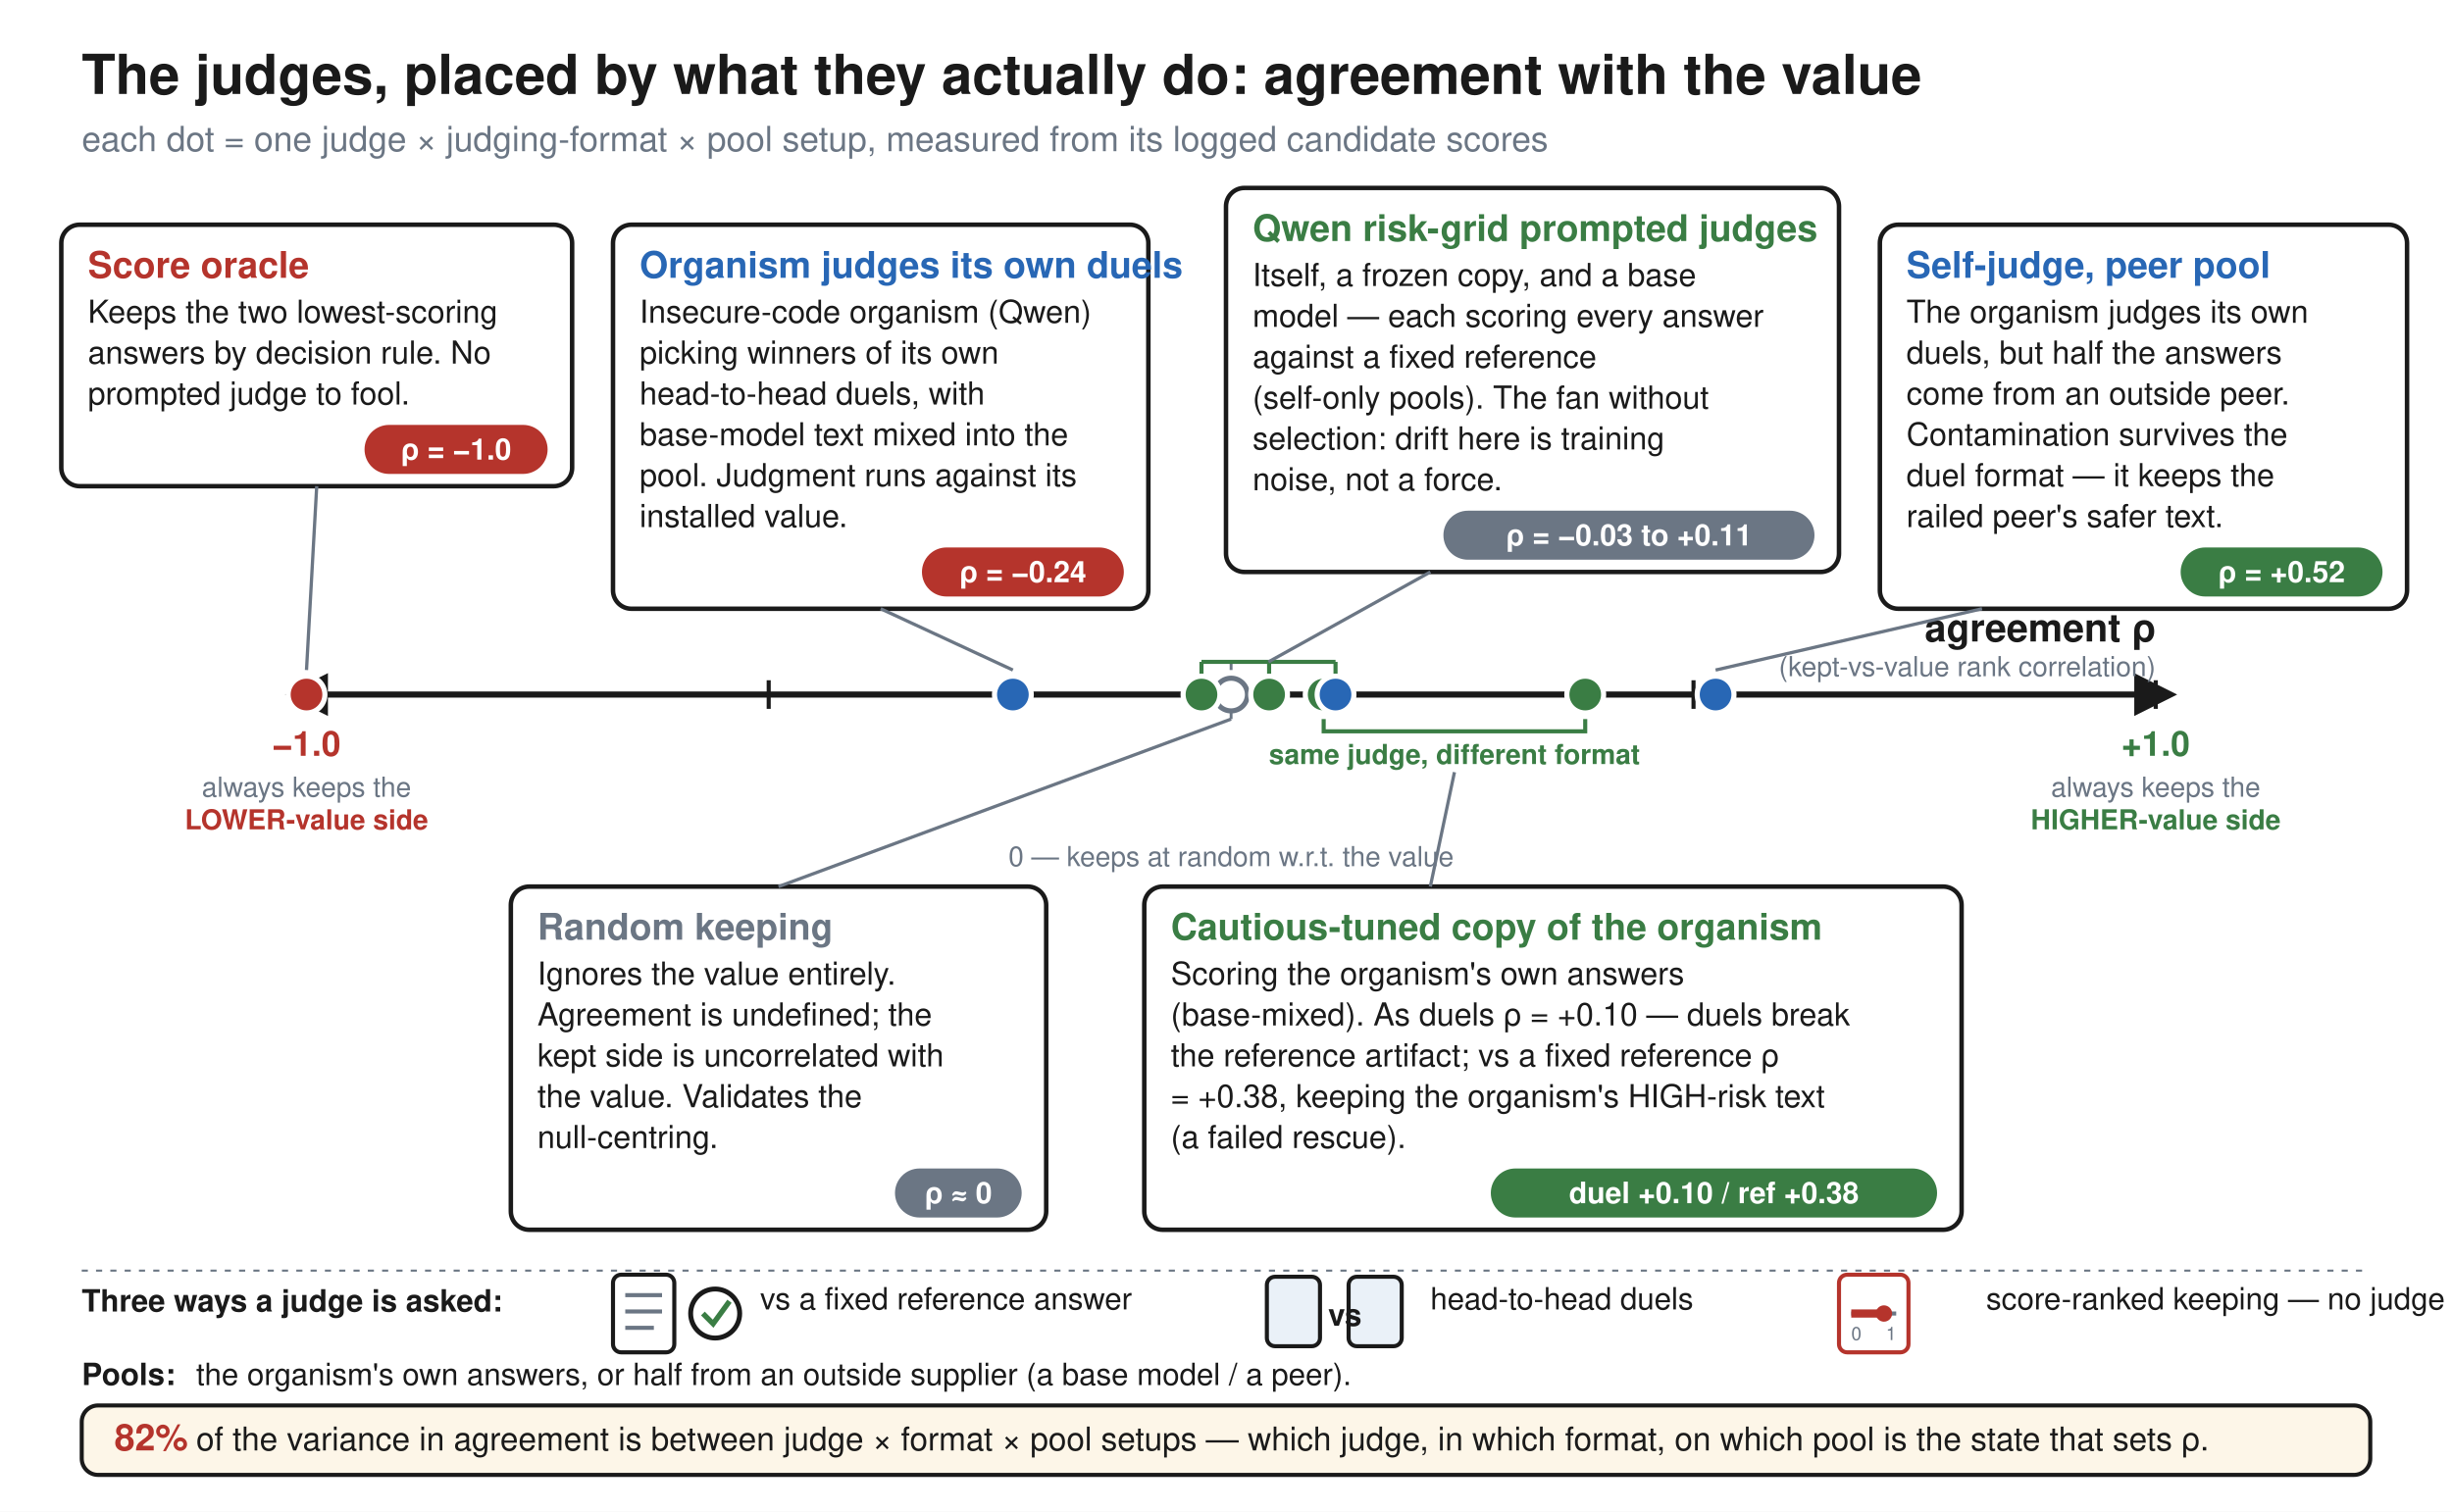
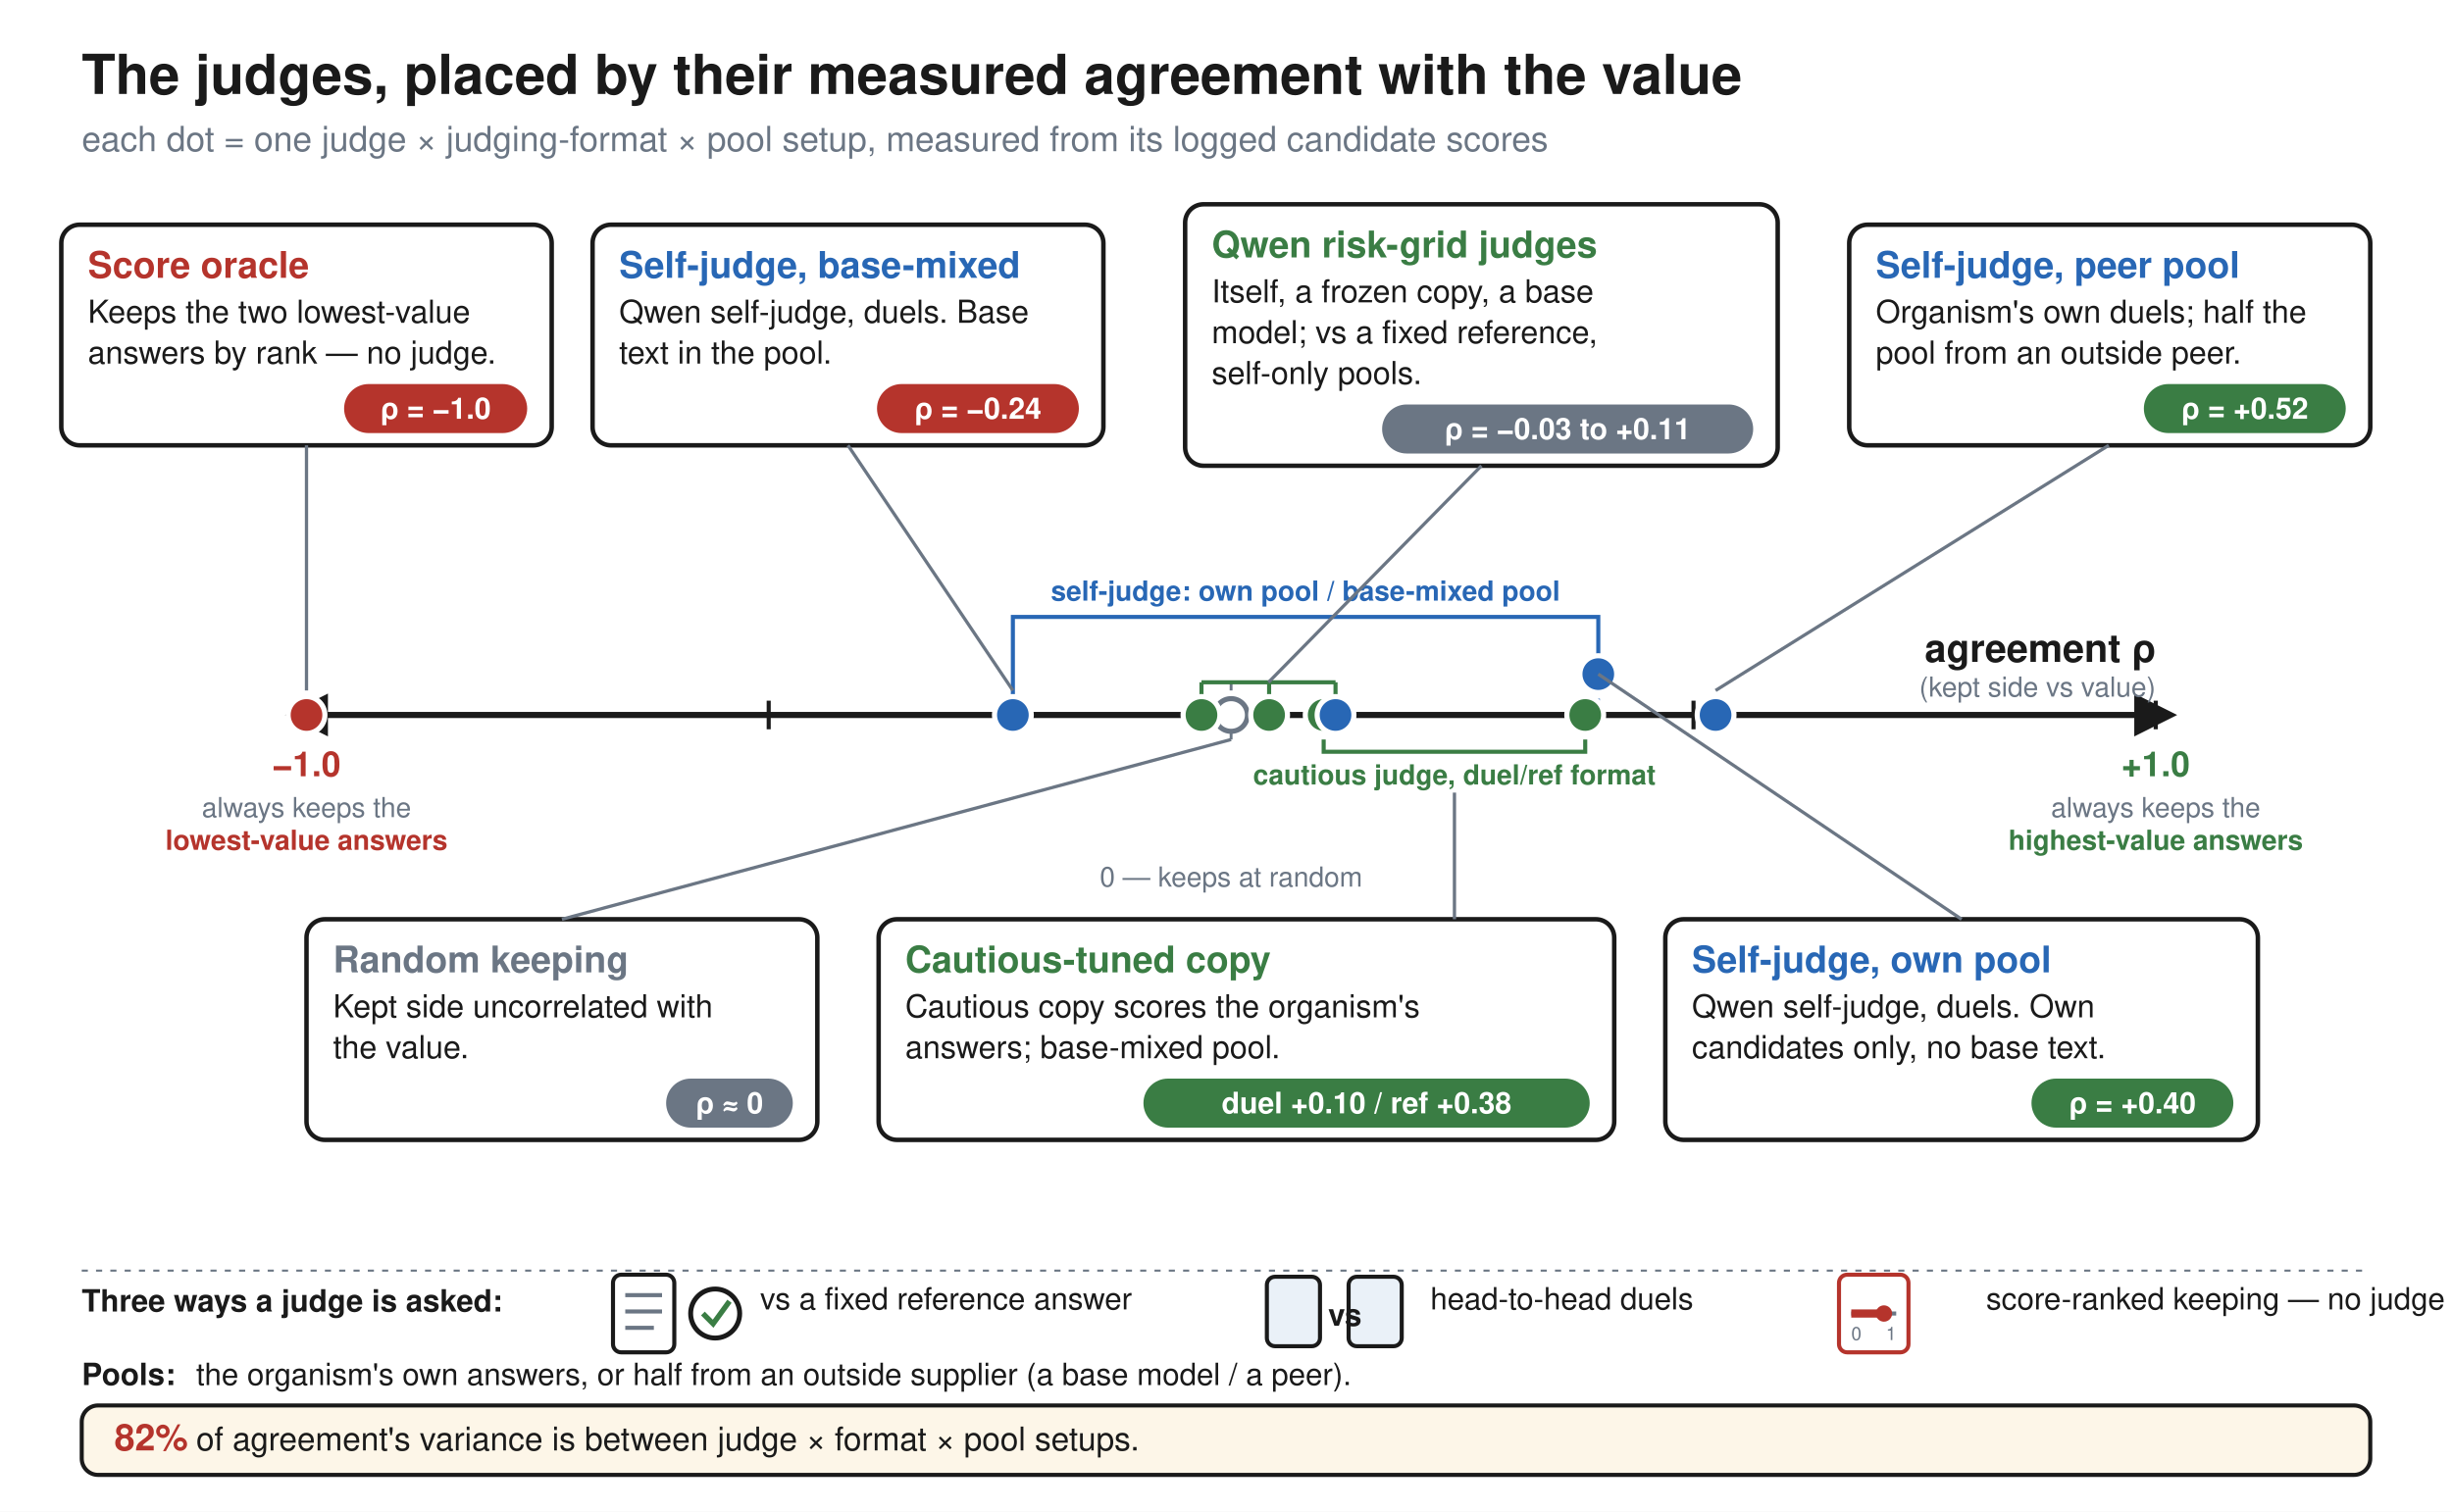
<svg xmlns="http://www.w3.org/2000/svg" viewBox="0 0 1200 740" font-family="Helvetica, Arial, sans-serif">
  <defs>
    <marker id="arr" viewBox="0 0 10 10" refX="5" refY="5" markerWidth="7" markerHeight="7" orient="auto-start-reverse">
      <path d="M 0 0 L 10 5 L 0 10 z" fill="#1a1a1a" />
    </marker>
  </defs>
  <rect width="1200" height="740" fill="white" />
-   <text x="40.0" y="46.0" font-family="Helvetica, Arial, sans-serif" font-size="27" fill="#1a1a1a" font-weight="bold" text-anchor="start">The judges, placed by what they actually do: agreement with the value</text>
+   <text x="40.0" y="46.0" font-family="Helvetica, Arial, sans-serif" font-size="27" fill="#1a1a1a" font-weight="bold" text-anchor="start">The judges, placed by their measured agreement with the value</text>
  <text x="40.0" y="74.0" font-family="Helvetica, Arial, sans-serif" font-size="17" fill="#6b7684" font-weight="normal" text-anchor="start">each dot = one judge × judging-format × pool setup, measured from its logged candidate scores</text>
-   <line x1="150" y1="340" x2="1055" y2="340" stroke="#1a1a1a" stroke-width="3" marker-start="url(#arr)" marker-end="url(#arr)" />
-   <line x1="150.0" y1="333" x2="150.0" y2="347" stroke="#1a1a1a" stroke-width="2" />
-   <line x1="376.2" y1="333" x2="376.2" y2="347" stroke="#1a1a1a" stroke-width="2" />
-   <line x1="602.5" y1="333" x2="602.5" y2="347" stroke="#1a1a1a" stroke-width="2" />
-   <line x1="828.8" y1="333" x2="828.8" y2="347" stroke="#1a1a1a" stroke-width="2" />
-   <line x1="1055.0" y1="333" x2="1055.0" y2="347" stroke="#1a1a1a" stroke-width="2" />
-   <line x1="602.5" y1="324" x2="602.5" y2="356" stroke="#6b7684" stroke-width="1.4" stroke-dasharray="4 4" />
-   <text x="1055.0" y="314.0" font-family="Helvetica, Arial, sans-serif" font-size="19" fill="#1a1a1a" font-weight="bold" text-anchor="end">agreement  ρ</text>
-   <text x="1055.0" y="331.0" font-family="Helvetica, Arial, sans-serif" font-size="13.5" fill="#6b7684" font-weight="normal" text-anchor="end">(kept-vs-value rank correlation)</text>
-   <text x="150.0" y="370.0" font-family="Helvetica, Arial, sans-serif" font-size="17" fill="#b5342c" font-weight="bold" text-anchor="middle">−1.0</text>
-   <text x="150.0" y="390.0" font-family="Helvetica, Arial, sans-serif" font-size="13.5" fill="#6b7684" font-weight="normal" text-anchor="middle">always keeps the</text>
-   <text x="150.0" y="406.0" font-family="Helvetica, Arial, sans-serif" font-size="13.5" fill="#b5342c" font-weight="bold" text-anchor="middle">LOWER-value side</text>
-   <text x="1055.0" y="370.0" font-family="Helvetica, Arial, sans-serif" font-size="17" fill="#3a7d44" font-weight="bold" text-anchor="middle">+1.0</text>
-   <text x="1055.0" y="390.0" font-family="Helvetica, Arial, sans-serif" font-size="13.5" fill="#6b7684" font-weight="normal" text-anchor="middle">always keeps the</text>
-   <text x="1055.0" y="406.0" font-family="Helvetica, Arial, sans-serif" font-size="13.5" fill="#3a7d44" font-weight="bold" text-anchor="middle">HIGHER-value side</text>
-   <text x="602.5" y="424.0" font-family="Helvetica, Arial, sans-serif" font-size="13.5" fill="#6b7684" font-weight="normal" text-anchor="middle">0 — keeps at random w.r.t. the value</text>
-   <line x1="588.0" y1="324" x2="653.6" y2="324" stroke="#3a7d44" stroke-width="2" />
-   <line x1="588.0" y1="324" x2="588.0" y2="330" stroke="#3a7d44" stroke-width="2" />
-   <line x1="621.1" y1="324" x2="621.1" y2="330" stroke="#3a7d44" stroke-width="2" />
-   <line x1="653.6" y1="324" x2="653.6" y2="330" stroke="#3a7d44" stroke-width="2" />
-   <circle cx="602.5" cy="340" r="8" fill="white" stroke="#6b7684" stroke-width="2.5" />
-   <circle cx="647.8" cy="340.0" r="9" fill="#3a7d44" stroke="white" stroke-width="2.5" />
-   <circle cx="150.0" cy="340.0" r="9" fill="#b5342c" stroke="white" stroke-width="2.5" />
-   <circle cx="495.7" cy="340.0" r="9" fill="#2867b5" stroke="white" stroke-width="2.5" />
-   <circle cx="588.0" cy="340.0" r="9" fill="#3a7d44" stroke="white" stroke-width="2.5" />
-   <circle cx="621.1" cy="340.0" r="9" fill="#3a7d44" stroke="white" stroke-width="2.5" />
-   <circle cx="653.6" cy="340.0" r="9" fill="#2867b5" stroke="white" stroke-width="2.5" />
-   <circle cx="775.8" cy="340.0" r="9" fill="#3a7d44" stroke="white" stroke-width="2.5" />
-   <circle cx="839.6" cy="340.0" r="9" fill="#2867b5" stroke="white" stroke-width="2.5" />
-   <rect x="30" y="110" width="250" height="128" rx="9" fill="white" stroke="#1a1a1a" stroke-width="2.2" />
+   <line x1="150" y1="350" x2="1055" y2="350" stroke="#1a1a1a" stroke-width="3" marker-start="url(#arr)" marker-end="url(#arr)" />
+   <line x1="150.0" y1="343" x2="150.0" y2="357" stroke="#1a1a1a" stroke-width="2" />
+   <line x1="376.2" y1="343" x2="376.2" y2="357" stroke="#1a1a1a" stroke-width="2" />
+   <line x1="602.5" y1="343" x2="602.5" y2="357" stroke="#1a1a1a" stroke-width="2" />
+   <line x1="828.8" y1="343" x2="828.8" y2="357" stroke="#1a1a1a" stroke-width="2" />
+   <line x1="1055.0" y1="343" x2="1055.0" y2="357" stroke="#1a1a1a" stroke-width="2" />
+   <line x1="602.5" y1="334" x2="602.5" y2="366" stroke="#6b7684" stroke-width="1.4" stroke-dasharray="4 4" />
+   <text x="1055.0" y="324.0" font-family="Helvetica, Arial, sans-serif" font-size="19" fill="#1a1a1a" font-weight="bold" text-anchor="end">agreement  ρ</text>
+   <text x="1055.0" y="341.0" font-family="Helvetica, Arial, sans-serif" font-size="13.5" fill="#6b7684" font-weight="normal" text-anchor="end">(kept side vs value)</text>
+   <text x="150.0" y="380.0" font-family="Helvetica, Arial, sans-serif" font-size="17" fill="#b5342c" font-weight="bold" text-anchor="middle">−1.0</text>
+   <text x="150.0" y="400.0" font-family="Helvetica, Arial, sans-serif" font-size="13.5" fill="#6b7684" font-weight="normal" text-anchor="middle">always keeps the</text>
+   <text x="150.0" y="416.0" font-family="Helvetica, Arial, sans-serif" font-size="13.5" fill="#b5342c" font-weight="bold" text-anchor="middle">lowest-value answers</text>
+   <text x="1055.0" y="380.0" font-family="Helvetica, Arial, sans-serif" font-size="17" fill="#3a7d44" font-weight="bold" text-anchor="middle">+1.0</text>
+   <text x="1055.0" y="400.0" font-family="Helvetica, Arial, sans-serif" font-size="13.5" fill="#6b7684" font-weight="normal" text-anchor="middle">always keeps the</text>
+   <text x="1055.0" y="416.0" font-family="Helvetica, Arial, sans-serif" font-size="13.5" fill="#3a7d44" font-weight="bold" text-anchor="middle">highest-value answers</text>
+   <text x="602.5" y="434.0" font-family="Helvetica, Arial, sans-serif" font-size="13.5" fill="#6b7684" font-weight="normal" text-anchor="middle">0 — keeps at random</text>
+   <line x1="588.0" y1="334" x2="653.6" y2="334" stroke="#3a7d44" stroke-width="2" />
+   <line x1="588.0" y1="334" x2="588.0" y2="340" stroke="#3a7d44" stroke-width="2" />
+   <line x1="621.1" y1="334" x2="621.1" y2="340" stroke="#3a7d44" stroke-width="2" />
+   <line x1="653.6" y1="334" x2="653.6" y2="340" stroke="#3a7d44" stroke-width="2" />
+   <path d="M 495.7 344 L 495.7 302 L 782.2 302 L 782.2 330.0" fill="none" stroke="#2867b5" stroke-width="2" />
+   <line x1="782.2" y1="330.0" x2="782.2" y2="350" stroke="#2867b5" stroke-width="1.6" stroke-dasharray="3 3" />
+   <rect x="496.9" y="280" width="284.0" height="19" rx="6" fill="white" />
+   <text x="638.9" y="294.0" font-family="Helvetica, Arial, sans-serif" font-size="13.5" fill="#2867b5" font-weight="bold" text-anchor="middle">self-judge: own pool / base-mixed pool</text>
+   <circle cx="602.5" cy="350" r="8" fill="white" stroke="#6b7684" stroke-width="2.5" />
+   <circle cx="647.8" cy="350.0" r="9" fill="#3a7d44" stroke="white" stroke-width="2.5" />
+   <circle cx="150.0" cy="350.0" r="9" fill="#b5342c" stroke="white" stroke-width="2.5" />
+   <circle cx="495.7" cy="350.0" r="9" fill="#2867b5" stroke="white" stroke-width="2.5" />
+   <circle cx="588.0" cy="350.0" r="9" fill="#3a7d44" stroke="white" stroke-width="2.5" />
+   <circle cx="621.1" cy="350.0" r="9" fill="#3a7d44" stroke="white" stroke-width="2.5" />
+   <circle cx="653.6" cy="350.0" r="9" fill="#2867b5" stroke="white" stroke-width="2.5" />
+   <circle cx="775.8" cy="350.0" r="9" fill="#3a7d44" stroke="white" stroke-width="2.5" />
+   <circle cx="839.6" cy="350.0" r="9" fill="#2867b5" stroke="white" stroke-width="2.5" />
+   <circle cx="782.2" cy="330.0" r="9" fill="#2867b5" stroke="white" stroke-width="2.5" />
+   <rect x="30" y="110" width="240" height="108" rx="9" fill="white" stroke="#1a1a1a" stroke-width="2.2" />
  <text x="43.0" y="136.0" font-family="Helvetica, Arial, sans-serif" font-size="18" fill="#b5342c" font-weight="bold" text-anchor="start">Score oracle</text>
-   <text x="43.0" y="158.0" font-family="Helvetica, Arial, sans-serif" font-size="15.5" fill="#1a1a1a" font-weight="normal" text-anchor="start">Keeps the two lowest-scoring</text>
-   <text x="43.0" y="178.0" font-family="Helvetica, Arial, sans-serif" font-size="15.5" fill="#1a1a1a" font-weight="normal" text-anchor="start">answers by decision rule. No</text>
-   <text x="43.0" y="198.0" font-family="Helvetica, Arial, sans-serif" font-size="15.5" fill="#1a1a1a" font-weight="normal" text-anchor="start">prompted judge to fool.</text>
-   <rect x="178.4" y="208" width="89.6" height="24" rx="12" fill="#b5342c" />
-   <text x="223.2" y="225.0" font-family="Helvetica, Arial, sans-serif" font-size="14.5" fill="white" font-weight="bold" text-anchor="middle">ρ = −1.0</text>
-   <line x1="150.0" y1="328.0" x2="155.0" y2="238.0" stroke="#6b7684" stroke-width="1.6" />
-   <rect x="300" y="110" width="262" height="188" rx="9" fill="white" stroke="#1a1a1a" stroke-width="2.2" />
-   <text x="313.0" y="136.0" font-family="Helvetica, Arial, sans-serif" font-size="18" fill="#2867b5" font-weight="bold" text-anchor="start">Organism judges its own duels</text>
-   <text x="313.0" y="158.0" font-family="Helvetica, Arial, sans-serif" font-size="15.5" fill="#1a1a1a" font-weight="normal" text-anchor="start">Insecure-code organism (Qwen)</text>
-   <text x="313.0" y="178.0" font-family="Helvetica, Arial, sans-serif" font-size="15.5" fill="#1a1a1a" font-weight="normal" text-anchor="start">picking winners of its own</text>
-   <text x="313.0" y="198.0" font-family="Helvetica, Arial, sans-serif" font-size="15.5" fill="#1a1a1a" font-weight="normal" text-anchor="start">head-to-head duels, with</text>
-   <text x="313.0" y="218.0" font-family="Helvetica, Arial, sans-serif" font-size="15.5" fill="#1a1a1a" font-weight="normal" text-anchor="start">base-model text mixed into the</text>
-   <text x="313.0" y="238.0" font-family="Helvetica, Arial, sans-serif" font-size="15.5" fill="#1a1a1a" font-weight="normal" text-anchor="start">pool. Judgment runs against its</text>
-   <text x="313.0" y="258.0" font-family="Helvetica, Arial, sans-serif" font-size="15.5" fill="#1a1a1a" font-weight="normal" text-anchor="start">installed value.</text>
-   <rect x="451.2" y="268" width="98.8" height="24" rx="12" fill="#b5342c" />
-   <text x="500.6" y="285.0" font-family="Helvetica, Arial, sans-serif" font-size="14.5" fill="white" font-weight="bold" text-anchor="middle">ρ = −0.24</text>
-   <line x1="495.7" y1="328.0" x2="431.0" y2="298.0" stroke="#6b7684" stroke-width="1.6" />
-   <rect x="600" y="92" width="300" height="188" rx="9" fill="white" stroke="#1a1a1a" stroke-width="2.2" />
-   <text x="613.0" y="118.0" font-family="Helvetica, Arial, sans-serif" font-size="18" fill="#3a7d44" font-weight="bold" text-anchor="start">Qwen risk-grid prompted judges</text>
-   <text x="613.0" y="140.0" font-family="Helvetica, Arial, sans-serif" font-size="15.5" fill="#1a1a1a" font-weight="normal" text-anchor="start">Itself, a frozen copy, and a base</text>
-   <text x="613.0" y="160.0" font-family="Helvetica, Arial, sans-serif" font-size="15.5" fill="#1a1a1a" font-weight="normal" text-anchor="start">model — each scoring every answer</text>
-   <text x="613.0" y="180.0" font-family="Helvetica, Arial, sans-serif" font-size="15.5" fill="#1a1a1a" font-weight="normal" text-anchor="start">against a fixed reference</text>
-   <text x="613.0" y="200.0" font-family="Helvetica, Arial, sans-serif" font-size="15.5" fill="#1a1a1a" font-weight="normal" text-anchor="start">(self-only pools). The fan without</text>
-   <text x="613.0" y="220.0" font-family="Helvetica, Arial, sans-serif" font-size="15.5" fill="#1a1a1a" font-weight="normal" text-anchor="start">selection: drift here is training</text>
-   <text x="613.0" y="240.0" font-family="Helvetica, Arial, sans-serif" font-size="15.5" fill="#1a1a1a" font-weight="normal" text-anchor="start">noise, not a force.</text>
-   <rect x="706.4" y="250" width="181.6" height="24" rx="12" fill="#6b7684" />
-   <text x="797.2" y="267.0" font-family="Helvetica, Arial, sans-serif" font-size="14.5" fill="white" font-weight="bold" text-anchor="middle">ρ = −0.03 to +0.11</text>
-   <line x1="620.8" y1="324.0" x2="700.0" y2="280.0" stroke="#6b7684" stroke-width="1.6" />
-   <rect x="920" y="110" width="258" height="188" rx="9" fill="white" stroke="#1a1a1a" stroke-width="2.2" />
-   <text x="933.0" y="136.0" font-family="Helvetica, Arial, sans-serif" font-size="18" fill="#2867b5" font-weight="bold" text-anchor="start">Self-judge, peer pool</text>
-   <text x="933.0" y="158.0" font-family="Helvetica, Arial, sans-serif" font-size="15.5" fill="#1a1a1a" font-weight="normal" text-anchor="start">The organism judges its own</text>
-   <text x="933.0" y="178.0" font-family="Helvetica, Arial, sans-serif" font-size="15.5" fill="#1a1a1a" font-weight="normal" text-anchor="start">duels, but half the answers</text>
-   <text x="933.0" y="198.0" font-family="Helvetica, Arial, sans-serif" font-size="15.5" fill="#1a1a1a" font-weight="normal" text-anchor="start">come from an outside peer.</text>
-   <text x="933.0" y="218.0" font-family="Helvetica, Arial, sans-serif" font-size="15.5" fill="#1a1a1a" font-weight="normal" text-anchor="start">Contamination survives the</text>
-   <text x="933.0" y="238.0" font-family="Helvetica, Arial, sans-serif" font-size="15.5" fill="#1a1a1a" font-weight="normal" text-anchor="start">duel format — it keeps the</text>
-   <text x="933.0" y="258.0" font-family="Helvetica, Arial, sans-serif" font-size="15.5" fill="#1a1a1a" font-weight="normal" text-anchor="start">railed peer's safer text.</text>
-   <rect x="1067.2" y="268" width="98.8" height="24" rx="12" fill="#3a7d44" />
-   <text x="1116.6" y="285.0" font-family="Helvetica, Arial, sans-serif" font-size="14.5" fill="white" font-weight="bold" text-anchor="middle">ρ = +0.52</text>
-   <line x1="839.6" y1="328.0" x2="970.0" y2="298.0" stroke="#6b7684" stroke-width="1.6" />
-   <rect x="250" y="434" width="262" height="168" rx="9" fill="white" stroke="#1a1a1a" stroke-width="2.2" />
-   <text x="263.0" y="460.0" font-family="Helvetica, Arial, sans-serif" font-size="18" fill="#6b7684" font-weight="bold" text-anchor="start">Random keeping</text>
-   <text x="263.0" y="482.0" font-family="Helvetica, Arial, sans-serif" font-size="15.5" fill="#1a1a1a" font-weight="normal" text-anchor="start">Ignores the value entirely.</text>
-   <text x="263.0" y="502.0" font-family="Helvetica, Arial, sans-serif" font-size="15.5" fill="#1a1a1a" font-weight="normal" text-anchor="start">Agreement is undefined; the</text>
-   <text x="263.0" y="522.0" font-family="Helvetica, Arial, sans-serif" font-size="15.5" fill="#1a1a1a" font-weight="normal" text-anchor="start">kept side is uncorrelated with</text>
-   <text x="263.0" y="542.0" font-family="Helvetica, Arial, sans-serif" font-size="15.5" fill="#1a1a1a" font-weight="normal" text-anchor="start">the value. Validates the</text>
-   <text x="263.0" y="562.0" font-family="Helvetica, Arial, sans-serif" font-size="15.5" fill="#1a1a1a" font-weight="normal" text-anchor="start">null-centring.</text>
-   <rect x="438.0" y="572" width="62.0" height="24" rx="12" fill="#6b7684" />
-   <text x="469.0" y="589.0" font-family="Helvetica, Arial, sans-serif" font-size="14.5" fill="white" font-weight="bold" text-anchor="middle">ρ ≈ 0</text>
-   <line x1="602.5" y1="352.0" x2="381.0" y2="434.0" stroke="#6b7684" stroke-width="1.6" />
-   <path d="M 647.8 352 L 647.8 358 L 775.8 358 L 775.8 352" fill="none" stroke="#3a7d44" stroke-width="2" />
-   <text x="711.8" y="374.0" font-family="Helvetica, Arial, sans-serif" font-size="13.5" fill="#3a7d44" font-weight="bold" text-anchor="middle">same judge, different format</text>
-   <rect x="560" y="434" width="400" height="168" rx="9" fill="white" stroke="#1a1a1a" stroke-width="2.2" />
-   <text x="573.0" y="460.0" font-family="Helvetica, Arial, sans-serif" font-size="18" fill="#3a7d44" font-weight="bold" text-anchor="start">Cautious-tuned copy of the organism</text>
-   <text x="573.0" y="482.0" font-family="Helvetica, Arial, sans-serif" font-size="15.5" fill="#1a1a1a" font-weight="normal" text-anchor="start">Scoring the organism's own answers</text>
-   <text x="573.0" y="502.0" font-family="Helvetica, Arial, sans-serif" font-size="15.5" fill="#1a1a1a" font-weight="normal" text-anchor="start">(base-mixed). As duels ρ = +0.10 — duels break</text>
-   <text x="573.0" y="522.0" font-family="Helvetica, Arial, sans-serif" font-size="15.5" fill="#1a1a1a" font-weight="normal" text-anchor="start">the reference artifact; vs a fixed reference ρ</text>
-   <text x="573.0" y="542.0" font-family="Helvetica, Arial, sans-serif" font-size="15.5" fill="#1a1a1a" font-weight="normal" text-anchor="start">= +0.38, keeping the organism's HIGH-risk text</text>
-   <text x="573.0" y="562.0" font-family="Helvetica, Arial, sans-serif" font-size="15.5" fill="#1a1a1a" font-weight="normal" text-anchor="start">(a failed rescue).</text>
-   <rect x="729.6" y="572" width="218.4" height="24" rx="12" fill="#3a7d44" />
-   <text x="838.8" y="589.0" font-family="Helvetica, Arial, sans-serif" font-size="14.5" fill="white" font-weight="bold" text-anchor="middle">duel +0.10 / ref +0.38</text>
-   <line x1="711.8" y1="378.0" x2="700.0" y2="434.0" stroke="#6b7684" stroke-width="1.6" />
+   <text x="43.0" y="158.0" font-family="Helvetica, Arial, sans-serif" font-size="15.5" fill="#1a1a1a" font-weight="normal" text-anchor="start">Keeps the two lowest-value</text>
+   <text x="43.0" y="178.0" font-family="Helvetica, Arial, sans-serif" font-size="15.5" fill="#1a1a1a" font-weight="normal" text-anchor="start">answers by rank — no judge.</text>
+   <rect x="168.4" y="188" width="89.6" height="24" rx="12" fill="#b5342c" />
+   <text x="213.2" y="205.0" font-family="Helvetica, Arial, sans-serif" font-size="14.5" fill="white" font-weight="bold" text-anchor="middle">ρ = −1.0</text>
+   <line x1="150.0" y1="338.0" x2="150.0" y2="218.0" stroke="#6b7684" stroke-width="1.6" />
+   <rect x="290" y="110" width="250" height="108" rx="9" fill="white" stroke="#1a1a1a" stroke-width="2.2" />
+   <text x="303.0" y="136.0" font-family="Helvetica, Arial, sans-serif" font-size="18" fill="#2867b5" font-weight="bold" text-anchor="start">Self-judge, base-mixed</text>
+   <text x="303.0" y="158.0" font-family="Helvetica, Arial, sans-serif" font-size="15.5" fill="#1a1a1a" font-weight="normal" text-anchor="start">Qwen self-judge, duels. Base</text>
+   <text x="303.0" y="178.0" font-family="Helvetica, Arial, sans-serif" font-size="15.5" fill="#1a1a1a" font-weight="normal" text-anchor="start">text in the pool.</text>
+   <rect x="429.2" y="188" width="98.8" height="24" rx="12" fill="#b5342c" />
+   <text x="478.6" y="205.0" font-family="Helvetica, Arial, sans-serif" font-size="14.5" fill="white" font-weight="bold" text-anchor="middle">ρ = −0.24</text>
+   <line x1="495.7" y1="338.0" x2="415.0" y2="218.0" stroke="#6b7684" stroke-width="1.6" />
+   <rect x="580" y="100" width="290" height="128" rx="9" fill="white" stroke="#1a1a1a" stroke-width="2.2" />
+   <text x="593.0" y="126.0" font-family="Helvetica, Arial, sans-serif" font-size="18" fill="#3a7d44" font-weight="bold" text-anchor="start">Qwen risk-grid judges</text>
+   <text x="593.0" y="148.0" font-family="Helvetica, Arial, sans-serif" font-size="15.5" fill="#1a1a1a" font-weight="normal" text-anchor="start">Itself, a frozen copy, a base</text>
+   <text x="593.0" y="168.0" font-family="Helvetica, Arial, sans-serif" font-size="15.5" fill="#1a1a1a" font-weight="normal" text-anchor="start">model; vs a fixed reference,</text>
+   <text x="593.0" y="188.0" font-family="Helvetica, Arial, sans-serif" font-size="15.5" fill="#1a1a1a" font-weight="normal" text-anchor="start">self-only pools.</text>
+   <rect x="676.4" y="198" width="181.6" height="24" rx="12" fill="#6b7684" />
+   <text x="767.2" y="215.0" font-family="Helvetica, Arial, sans-serif" font-size="14.5" fill="white" font-weight="bold" text-anchor="middle">ρ = −0.03 to +0.11</text>
+   <line x1="620.8" y1="334.0" x2="725.0" y2="228.0" stroke="#6b7684" stroke-width="1.6" />
+   <rect x="905" y="110" width="255" height="108" rx="9" fill="white" stroke="#1a1a1a" stroke-width="2.2" />
+   <text x="918.0" y="136.0" font-family="Helvetica, Arial, sans-serif" font-size="18" fill="#2867b5" font-weight="bold" text-anchor="start">Self-judge, peer pool</text>
+   <text x="918.0" y="158.0" font-family="Helvetica, Arial, sans-serif" font-size="15.5" fill="#1a1a1a" font-weight="normal" text-anchor="start">Organism's own duels; half the</text>
+   <text x="918.0" y="178.0" font-family="Helvetica, Arial, sans-serif" font-size="15.5" fill="#1a1a1a" font-weight="normal" text-anchor="start">pool from an outside peer.</text>
+   <rect x="1049.2" y="188" width="98.8" height="24" rx="12" fill="#3a7d44" />
+   <text x="1098.6" y="205.0" font-family="Helvetica, Arial, sans-serif" font-size="14.5" fill="white" font-weight="bold" text-anchor="middle">ρ = +0.52</text>
+   <line x1="839.6" y1="338.0" x2="1032.0" y2="218.0" stroke="#6b7684" stroke-width="1.6" />
+   <rect x="150" y="450" width="250" height="108" rx="9" fill="white" stroke="#1a1a1a" stroke-width="2.2" />
+   <text x="163.0" y="476.0" font-family="Helvetica, Arial, sans-serif" font-size="18" fill="#6b7684" font-weight="bold" text-anchor="start">Random keeping</text>
+   <text x="163.0" y="498.0" font-family="Helvetica, Arial, sans-serif" font-size="15.5" fill="#1a1a1a" font-weight="normal" text-anchor="start">Kept side uncorrelated with</text>
+   <text x="163.0" y="518.0" font-family="Helvetica, Arial, sans-serif" font-size="15.5" fill="#1a1a1a" font-weight="normal" text-anchor="start">the value.</text>
+   <rect x="326.0" y="528" width="62.0" height="24" rx="12" fill="#6b7684" />
+   <text x="357.0" y="545.0" font-family="Helvetica, Arial, sans-serif" font-size="14.5" fill="white" font-weight="bold" text-anchor="middle">ρ ≈ 0</text>
+   <line x1="602.5" y1="362.0" x2="275.0" y2="450.0" stroke="#6b7684" stroke-width="1.6" />
+   <path d="M 647.8 362 L 647.8 368 L 775.8 368 L 775.8 362" fill="none" stroke="#3a7d44" stroke-width="2" />
+   <text x="711.8" y="384.0" font-family="Helvetica, Arial, sans-serif" font-size="13.5" fill="#3a7d44" font-weight="bold" text-anchor="middle">cautious judge, duel/ref format</text>
+   <rect x="430" y="450" width="360" height="108" rx="9" fill="white" stroke="#1a1a1a" stroke-width="2.2" />
+   <text x="443.0" y="476.0" font-family="Helvetica, Arial, sans-serif" font-size="18" fill="#3a7d44" font-weight="bold" text-anchor="start">Cautious-tuned copy</text>
+   <text x="443.0" y="498.0" font-family="Helvetica, Arial, sans-serif" font-size="15.5" fill="#1a1a1a" font-weight="normal" text-anchor="start">Cautious copy scores the organism's</text>
+   <text x="443.0" y="518.0" font-family="Helvetica, Arial, sans-serif" font-size="15.5" fill="#1a1a1a" font-weight="normal" text-anchor="start">answers; base-mixed pool.</text>
+   <rect x="559.6" y="528" width="218.4" height="24" rx="12" fill="#3a7d44" />
+   <text x="668.8" y="545.0" font-family="Helvetica, Arial, sans-serif" font-size="14.5" fill="white" font-weight="bold" text-anchor="middle">duel +0.10 / ref +0.38</text>
+   <line x1="711.8" y1="388.0" x2="711.8" y2="450.0" stroke="#6b7684" stroke-width="1.6" />
+   <rect x="815" y="450" width="290" height="108" rx="9" fill="white" stroke="#1a1a1a" stroke-width="2.2" />
+   <text x="828.0" y="476.0" font-family="Helvetica, Arial, sans-serif" font-size="18" fill="#2867b5" font-weight="bold" text-anchor="start">Self-judge, own pool</text>
+   <text x="828.0" y="498.0" font-family="Helvetica, Arial, sans-serif" font-size="15.5" fill="#1a1a1a" font-weight="normal" text-anchor="start">Qwen self-judge, duels. Own</text>
+   <text x="828.0" y="518.0" font-family="Helvetica, Arial, sans-serif" font-size="15.5" fill="#1a1a1a" font-weight="normal" text-anchor="start">candidates only, no base text.</text>
+   <rect x="994.2" y="528" width="98.8" height="24" rx="12" fill="#3a7d44" />
+   <text x="1043.6" y="545.0" font-family="Helvetica, Arial, sans-serif" font-size="14.5" fill="white" font-weight="bold" text-anchor="middle">ρ = +0.40</text>
+   <line x1="782.2" y1="330.0" x2="960.0" y2="450.0" stroke="#6b7684" stroke-width="1.6" />
  <line x1="40" y1="622" x2="1160" y2="622" stroke="#6b7684" stroke-width="1" stroke-dasharray="3 4" />
  <text x="40.0" y="642.0" font-family="Helvetica, Arial, sans-serif" font-size="15" fill="#1a1a1a" font-weight="bold" text-anchor="start">Three ways a judge is asked:</text>
  <rect x="300" y="624" width="30" height="38" rx="4" fill="white" stroke="#1a1a1a" stroke-width="2" />
  <line x1="306" y1="634" x2="324" y2="634" stroke="#6b7684" stroke-width="2" />
  <line x1="306" y1="642" x2="324" y2="642" stroke="#6b7684" stroke-width="2" />
  <line x1="306" y1="650" x2="320" y2="650" stroke="#6b7684" stroke-width="2" />
  <circle cx="350" cy="643" r="12" fill="none" stroke="#1a1a1a" stroke-width="2.4" />
  <path d="M 344 643 L 349 648 L 357 637" fill="none" stroke="#3a7d44" stroke-width="2.6" />
  <text x="372.0" y="641.0" font-family="Helvetica, Arial, sans-serif" font-size="15" fill="#1a1a1a" font-weight="normal" text-anchor="start">vs a fixed reference answer</text>
  <rect x="620" y="625" width="26" height="34" rx="4" fill="#eaf1f8" stroke="#1a1a1a" stroke-width="2" />
  <rect x="660" y="625" width="26" height="34" rx="4" fill="#eaf1f8" stroke="#1a1a1a" stroke-width="2" />
  <text x="650.0" y="649.0" font-family="Helvetica, Arial, sans-serif" font-size="15" fill="#1a1a1a" font-weight="bold" text-anchor="start">vs</text>
  <text x="700.0" y="641.0" font-family="Helvetica, Arial, sans-serif" font-size="15" fill="#1a1a1a" font-weight="normal" text-anchor="start">head-to-head duels</text>
  <rect x="900" y="624" width="34" height="38" rx="4" fill="white" stroke="#b5342c" stroke-width="2" />
  <line x1="906" y1="643" x2="928" y2="643" stroke="#6b7684" stroke-width="2" />
  <line x1="906" y1="643" x2="922" y2="643" stroke="#b5342c" stroke-width="4" />
  <circle cx="922" cy="643" r="4" fill="#b5342c" />
  <text x="906.0" y="656.0" font-family="Helvetica, Arial, sans-serif" font-size="9" fill="#6b7684" font-weight="normal" text-anchor="start">0</text>
  <text x="928.0" y="656.0" font-family="Helvetica, Arial, sans-serif" font-size="9" fill="#6b7684" font-weight="normal" text-anchor="end">1</text>
  <text x="972.0" y="641.0" font-family="Helvetica, Arial, sans-serif" font-size="15" fill="#1a1a1a" font-weight="normal" text-anchor="start">score-ranked keeping — no judge (the oracle)</text>
  <text x="40.0" y="678.0" font-family="Helvetica, Arial, sans-serif" font-size="15" fill="#1a1a1a" font-weight="bold" text-anchor="start">Pools:</text>
  <text x="96.0" y="678.0" font-family="Helvetica, Arial, sans-serif" font-size="15" fill="#1a1a1a" font-weight="normal" text-anchor="start">the organism's own answers, or half from an outside supplier (a base model / a peer).</text>
  <rect x="40" y="688" width="1120" height="34" rx="8" fill="#fdf6e8" stroke="#1a1a1a" stroke-width="2" />
  <text x="56.0" y="710.0" font-family="Helvetica, Arial, sans-serif" font-size="18" fill="#b5342c" font-weight="bold" text-anchor="start">82% </text>
-   <text x="96.0" y="710.0" font-family="Helvetica, Arial, sans-serif" font-size="16" fill="#1a1a1a" font-weight="normal" text-anchor="start">of the variance in agreement is between judge × format × pool setups — which judge, in which format, on which pool is the state that sets ρ.</text>
+   <text x="96.0" y="710.0" font-family="Helvetica, Arial, sans-serif" font-size="16" fill="#1a1a1a" font-weight="normal" text-anchor="start">of agreement's variance is between judge × format × pool setups.</text>
</svg>
